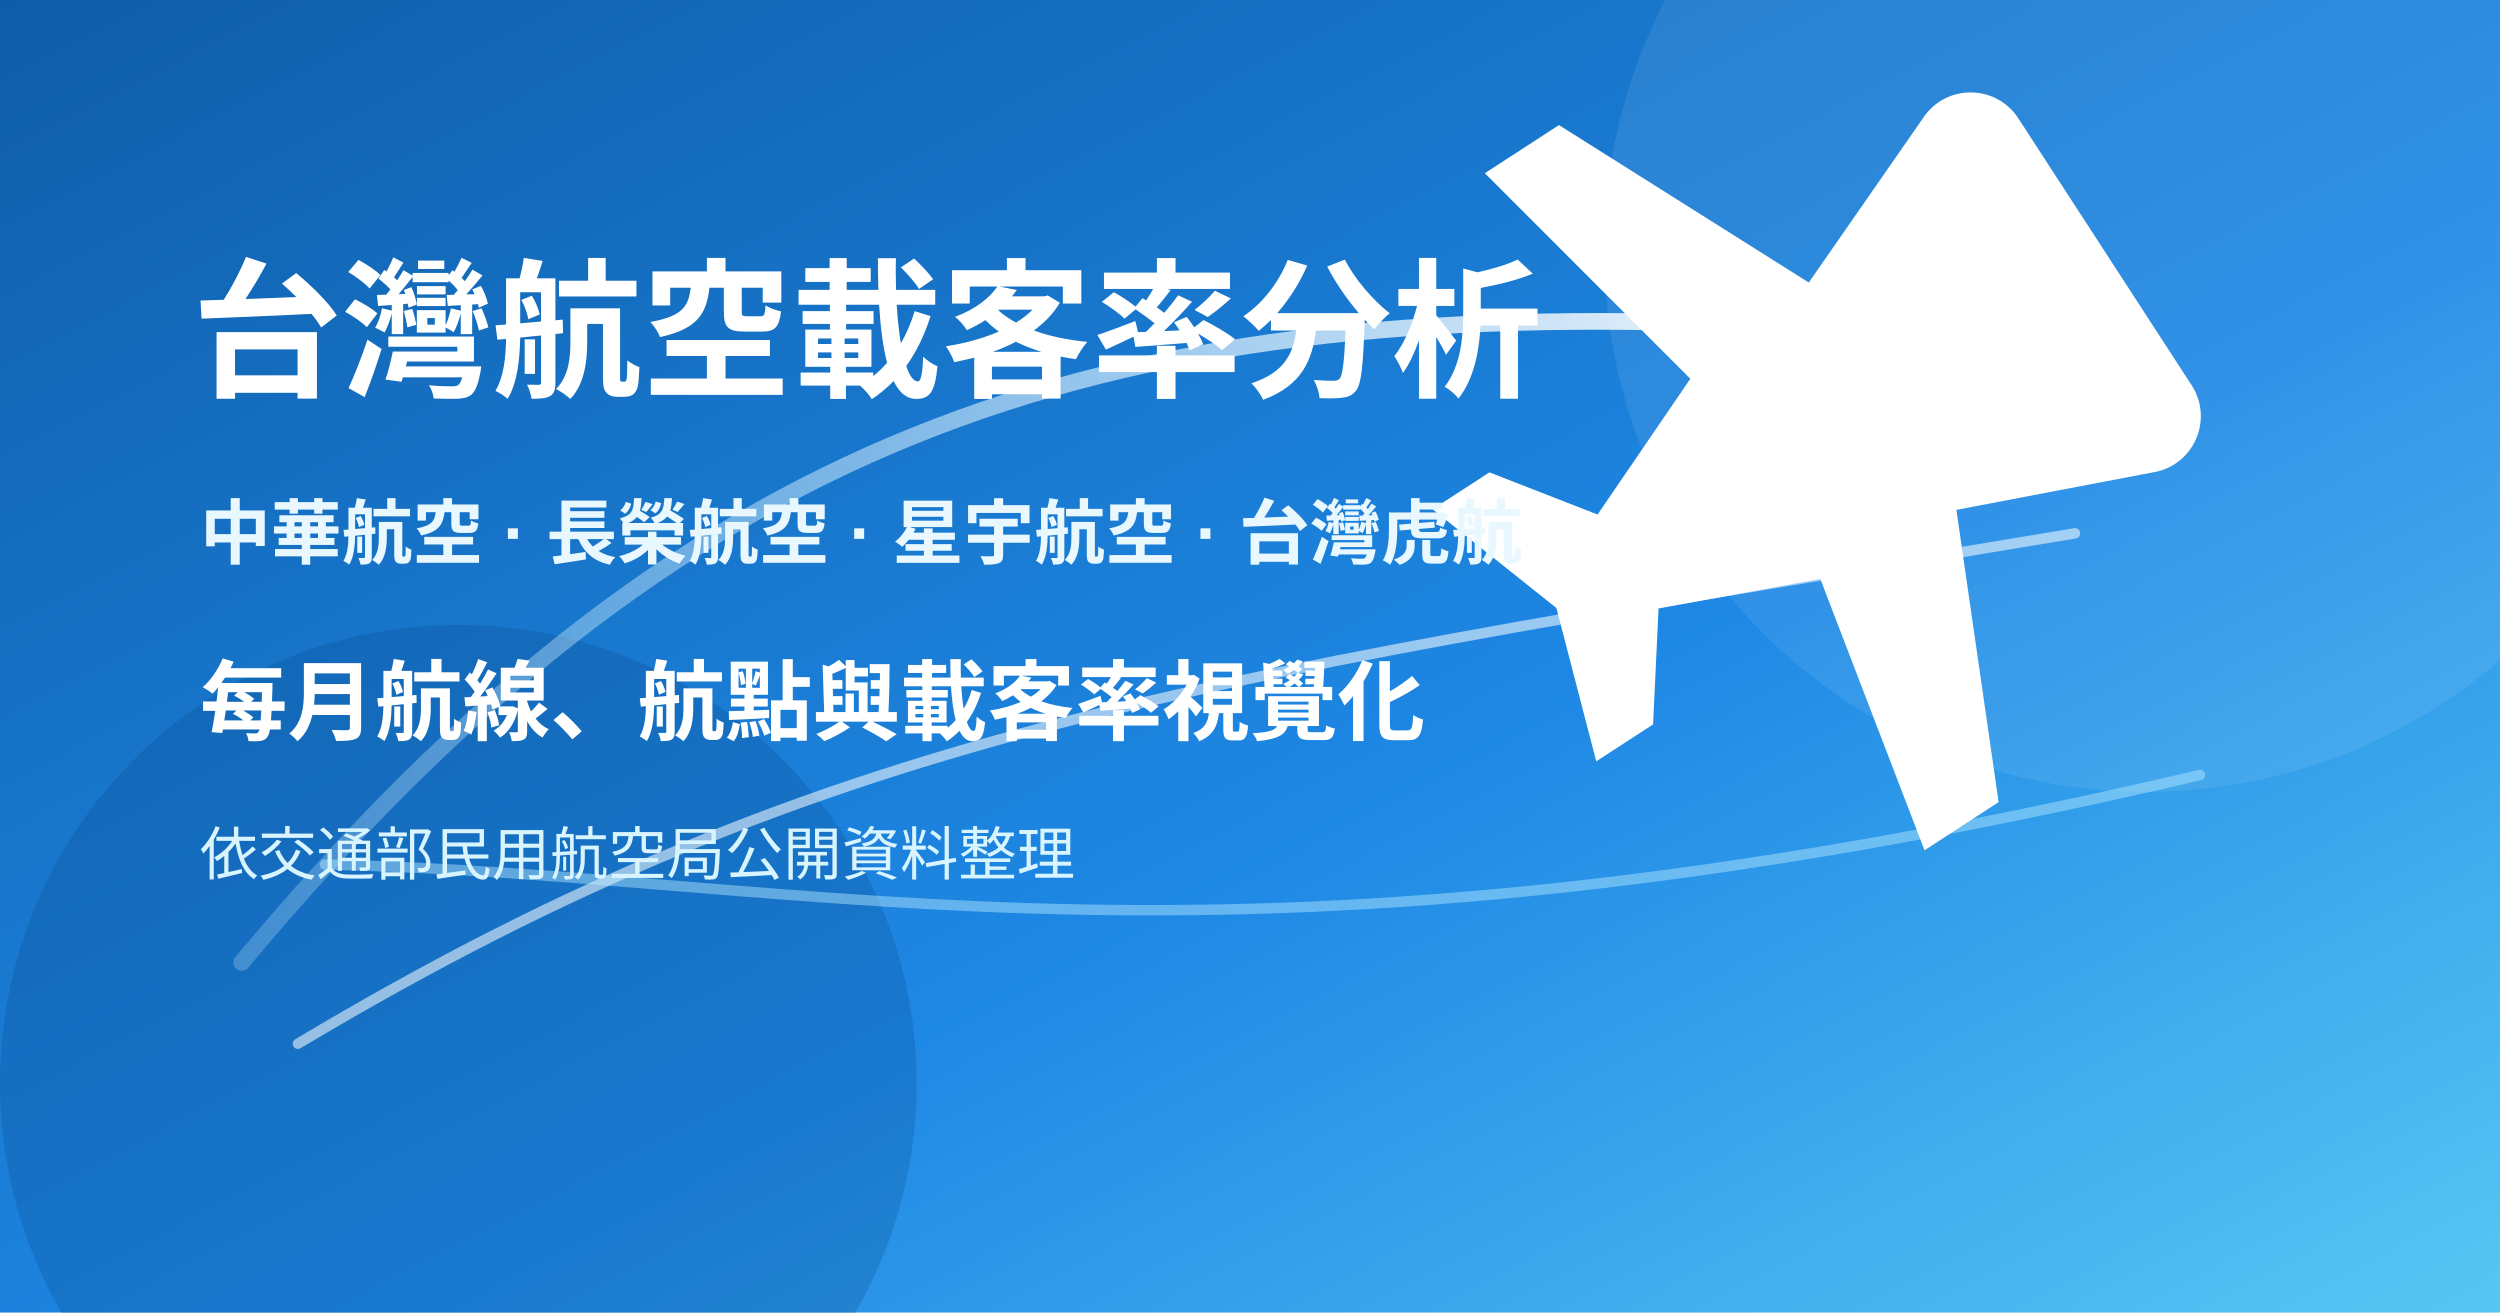
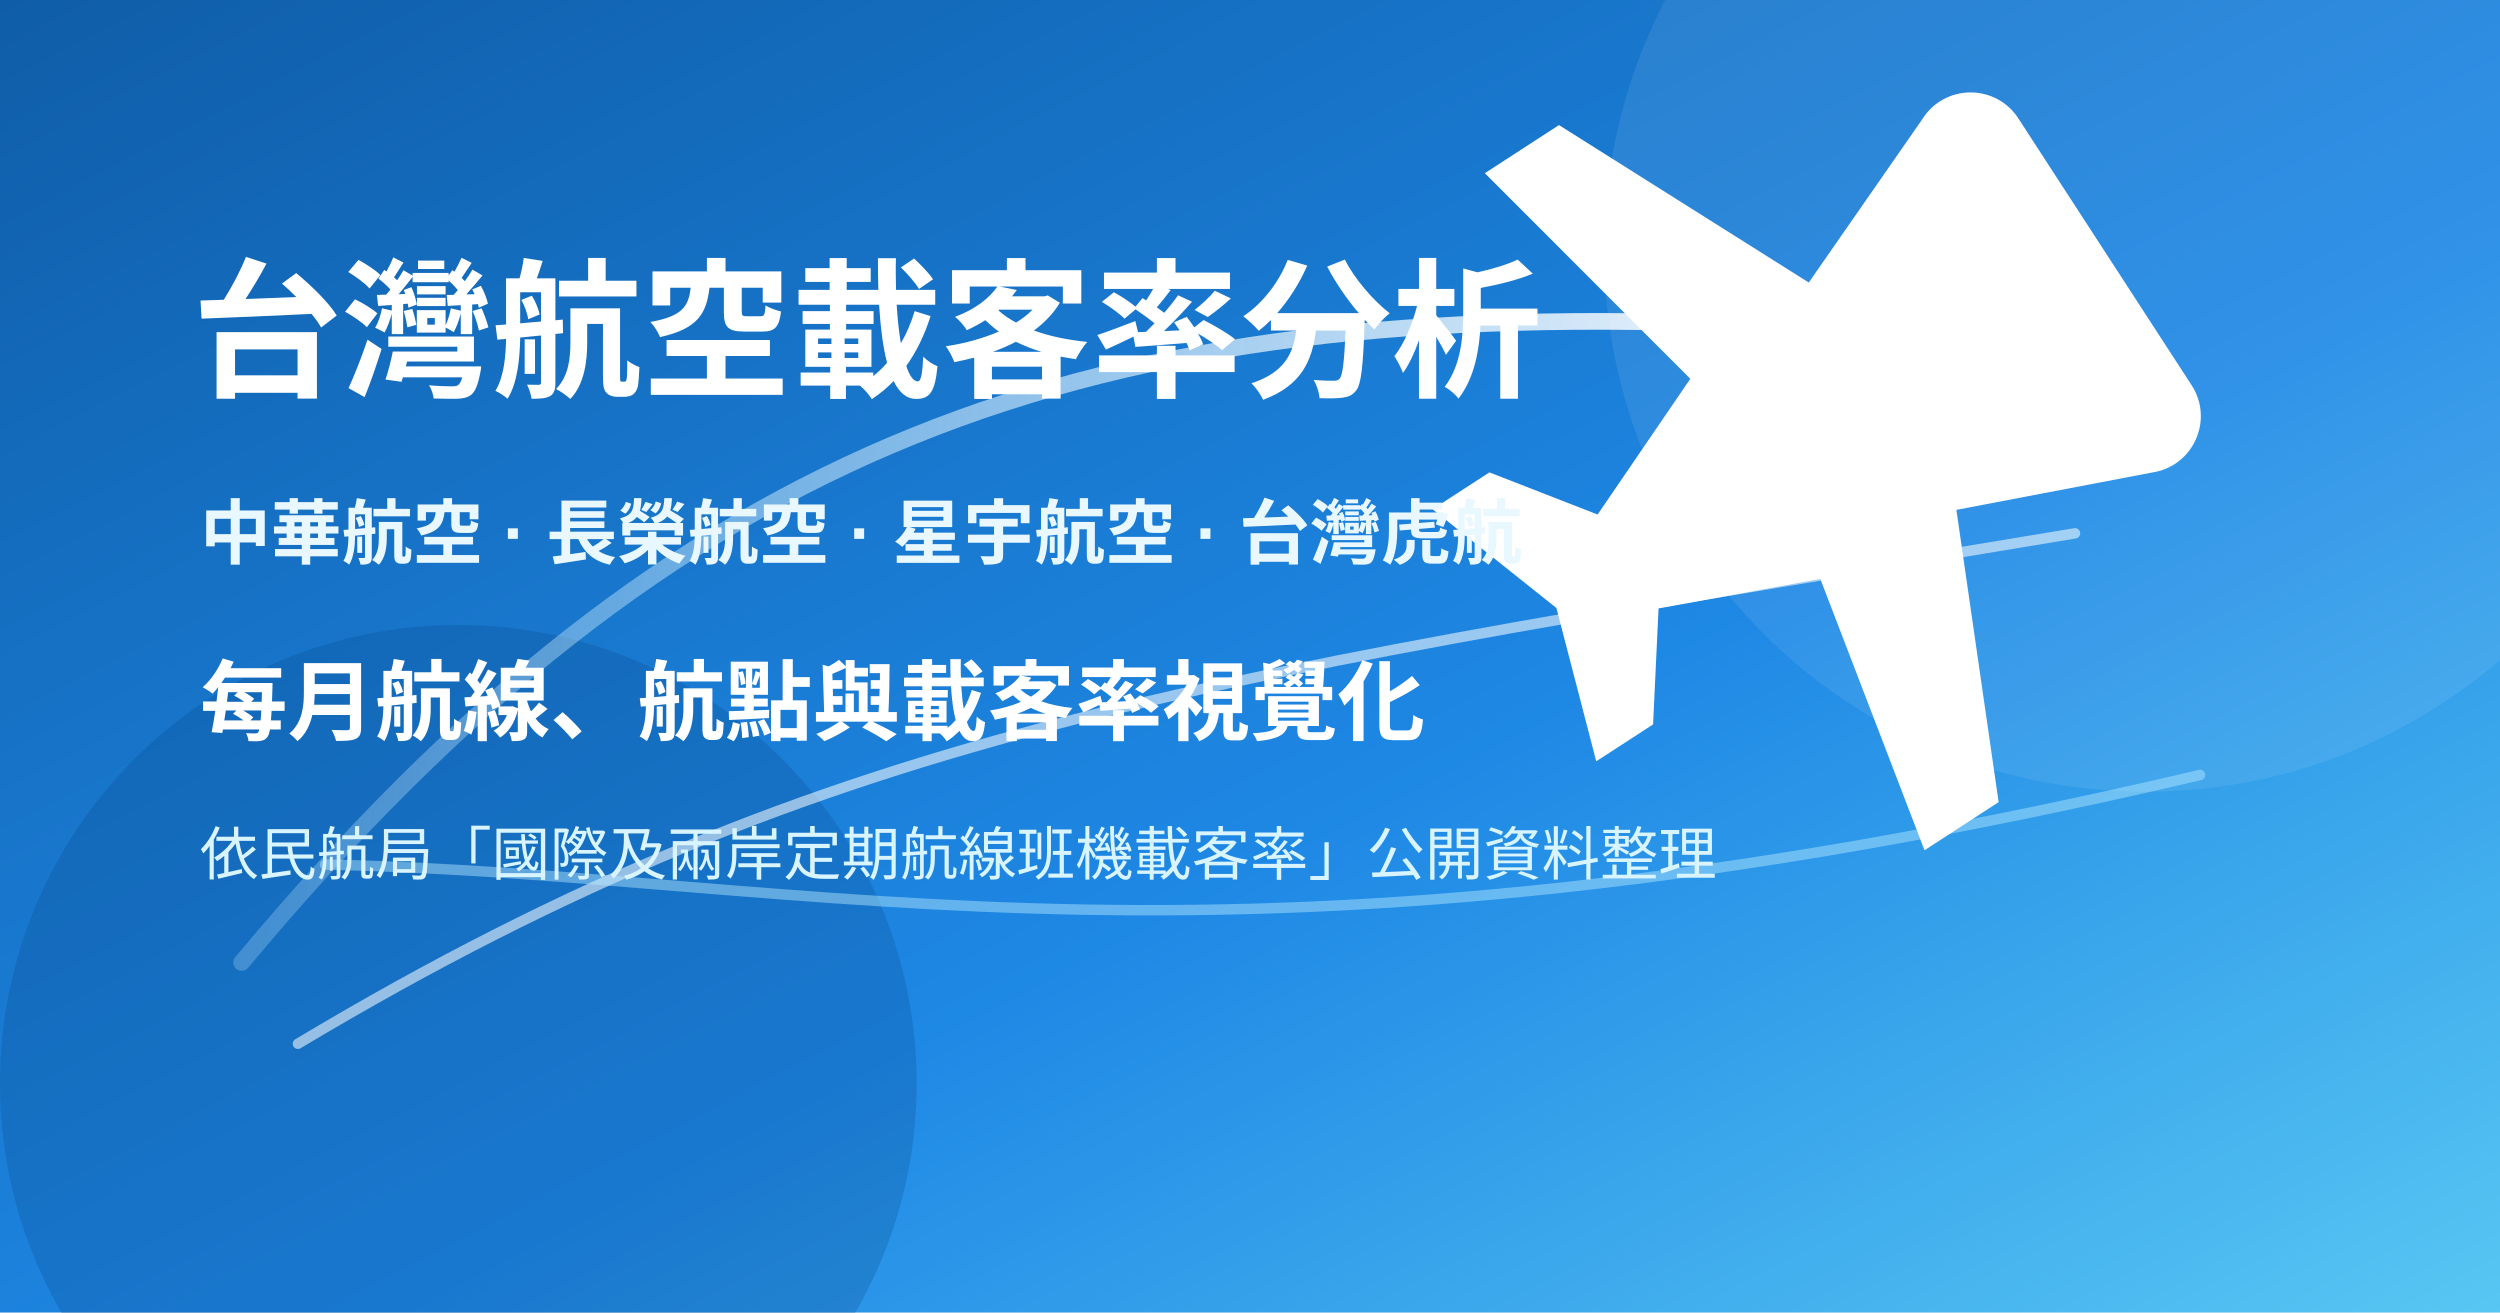
<svg xmlns="http://www.w3.org/2000/svg" width="1200" height="630" viewBox="0 0 1200 630" role="img" aria-label="台灣航空載客率分析">
  <defs>
    <linearGradient id="bg" x1="0" y1="0" x2="1" y2="1">
      <stop offset="0" stop-color="#0f5da8" />
      <stop offset="0.58" stop-color="#1e88e5" />
      <stop offset="1" stop-color="#58c7f3" />
    </linearGradient>
    <linearGradient id="line" x1="0" y1="0" x2="1" y2="0">
      <stop offset="0" stop-color="#c7ecff" stop-opacity="0.25" />
      <stop offset="1" stop-color="#ffffff" stop-opacity="0.9" />
    </linearGradient>
  </defs>
  <rect width="1200" height="630" fill="url(#bg)" />
  <circle cx="1030" cy="120" r="260" fill="#ffffff" opacity="0.08" />
  <circle cx="220" cy="520" r="220" fill="#063f7f" opacity="0.22" />
  <path d="M116 462C326 210 524 142 842 156" fill="none" stroke="url(#line)" stroke-width="8" stroke-linecap="round" />
  <path d="M143 501C402 346 588 324 996 256" fill="none" stroke="#ffffff" stroke-width="5" stroke-linecap="round" opacity="0.55" />
  <path d="M156 415C396 420 588 482 1056 372" fill="none" stroke="#b9ecff" stroke-width="5" stroke-linecap="round" opacity="0.45" />
  <g transform="translate(920 118) rotate(12)">
    <path d="M143 38c14 14 9 38-10 45l-88 37 49 133-30 30-76-117-73 30 9 55-23 23-34-68-68-34 23-23 55 9 30-73-117-76 30-30 133 49 37-88c7-19 31-24 45-10L143 38Z" fill="#ffffff" />
  </g>
  <text x="92" y="185" fill="#ffffff" font-family="Arial, 'Noto Sans TC', sans-serif" font-size="72" font-weight="800">台灣航空載客率分析</text>
  <text x="96" y="268" fill="#e9f8ff" font-family="Arial, 'Noto Sans TC', sans-serif" font-size="34" font-weight="600">中華航空 · 長榮航空 · 星宇航空 · 台灣虎航</text>
  <text x="96" y="352" fill="#ffffff" font-family="Arial, 'Noto Sans TC', sans-serif" font-size="42" font-weight="700">每月航線、航點與載客率視覺化</text>
-   <text x="96" y="420" fill="#d7f4ff" font-family="Arial, 'Noto Sans TC', sans-serif" font-size="28">依交通部民用航空局公開資料整理</text>
+   <text x="96" y="420" fill="#d7f4ff" font-family="Arial, 'Noto Sans TC', sans-serif" font-size="28">依民航局「國際及兩岸定期航線班機載客率」公開資料整理</text>
</svg>
